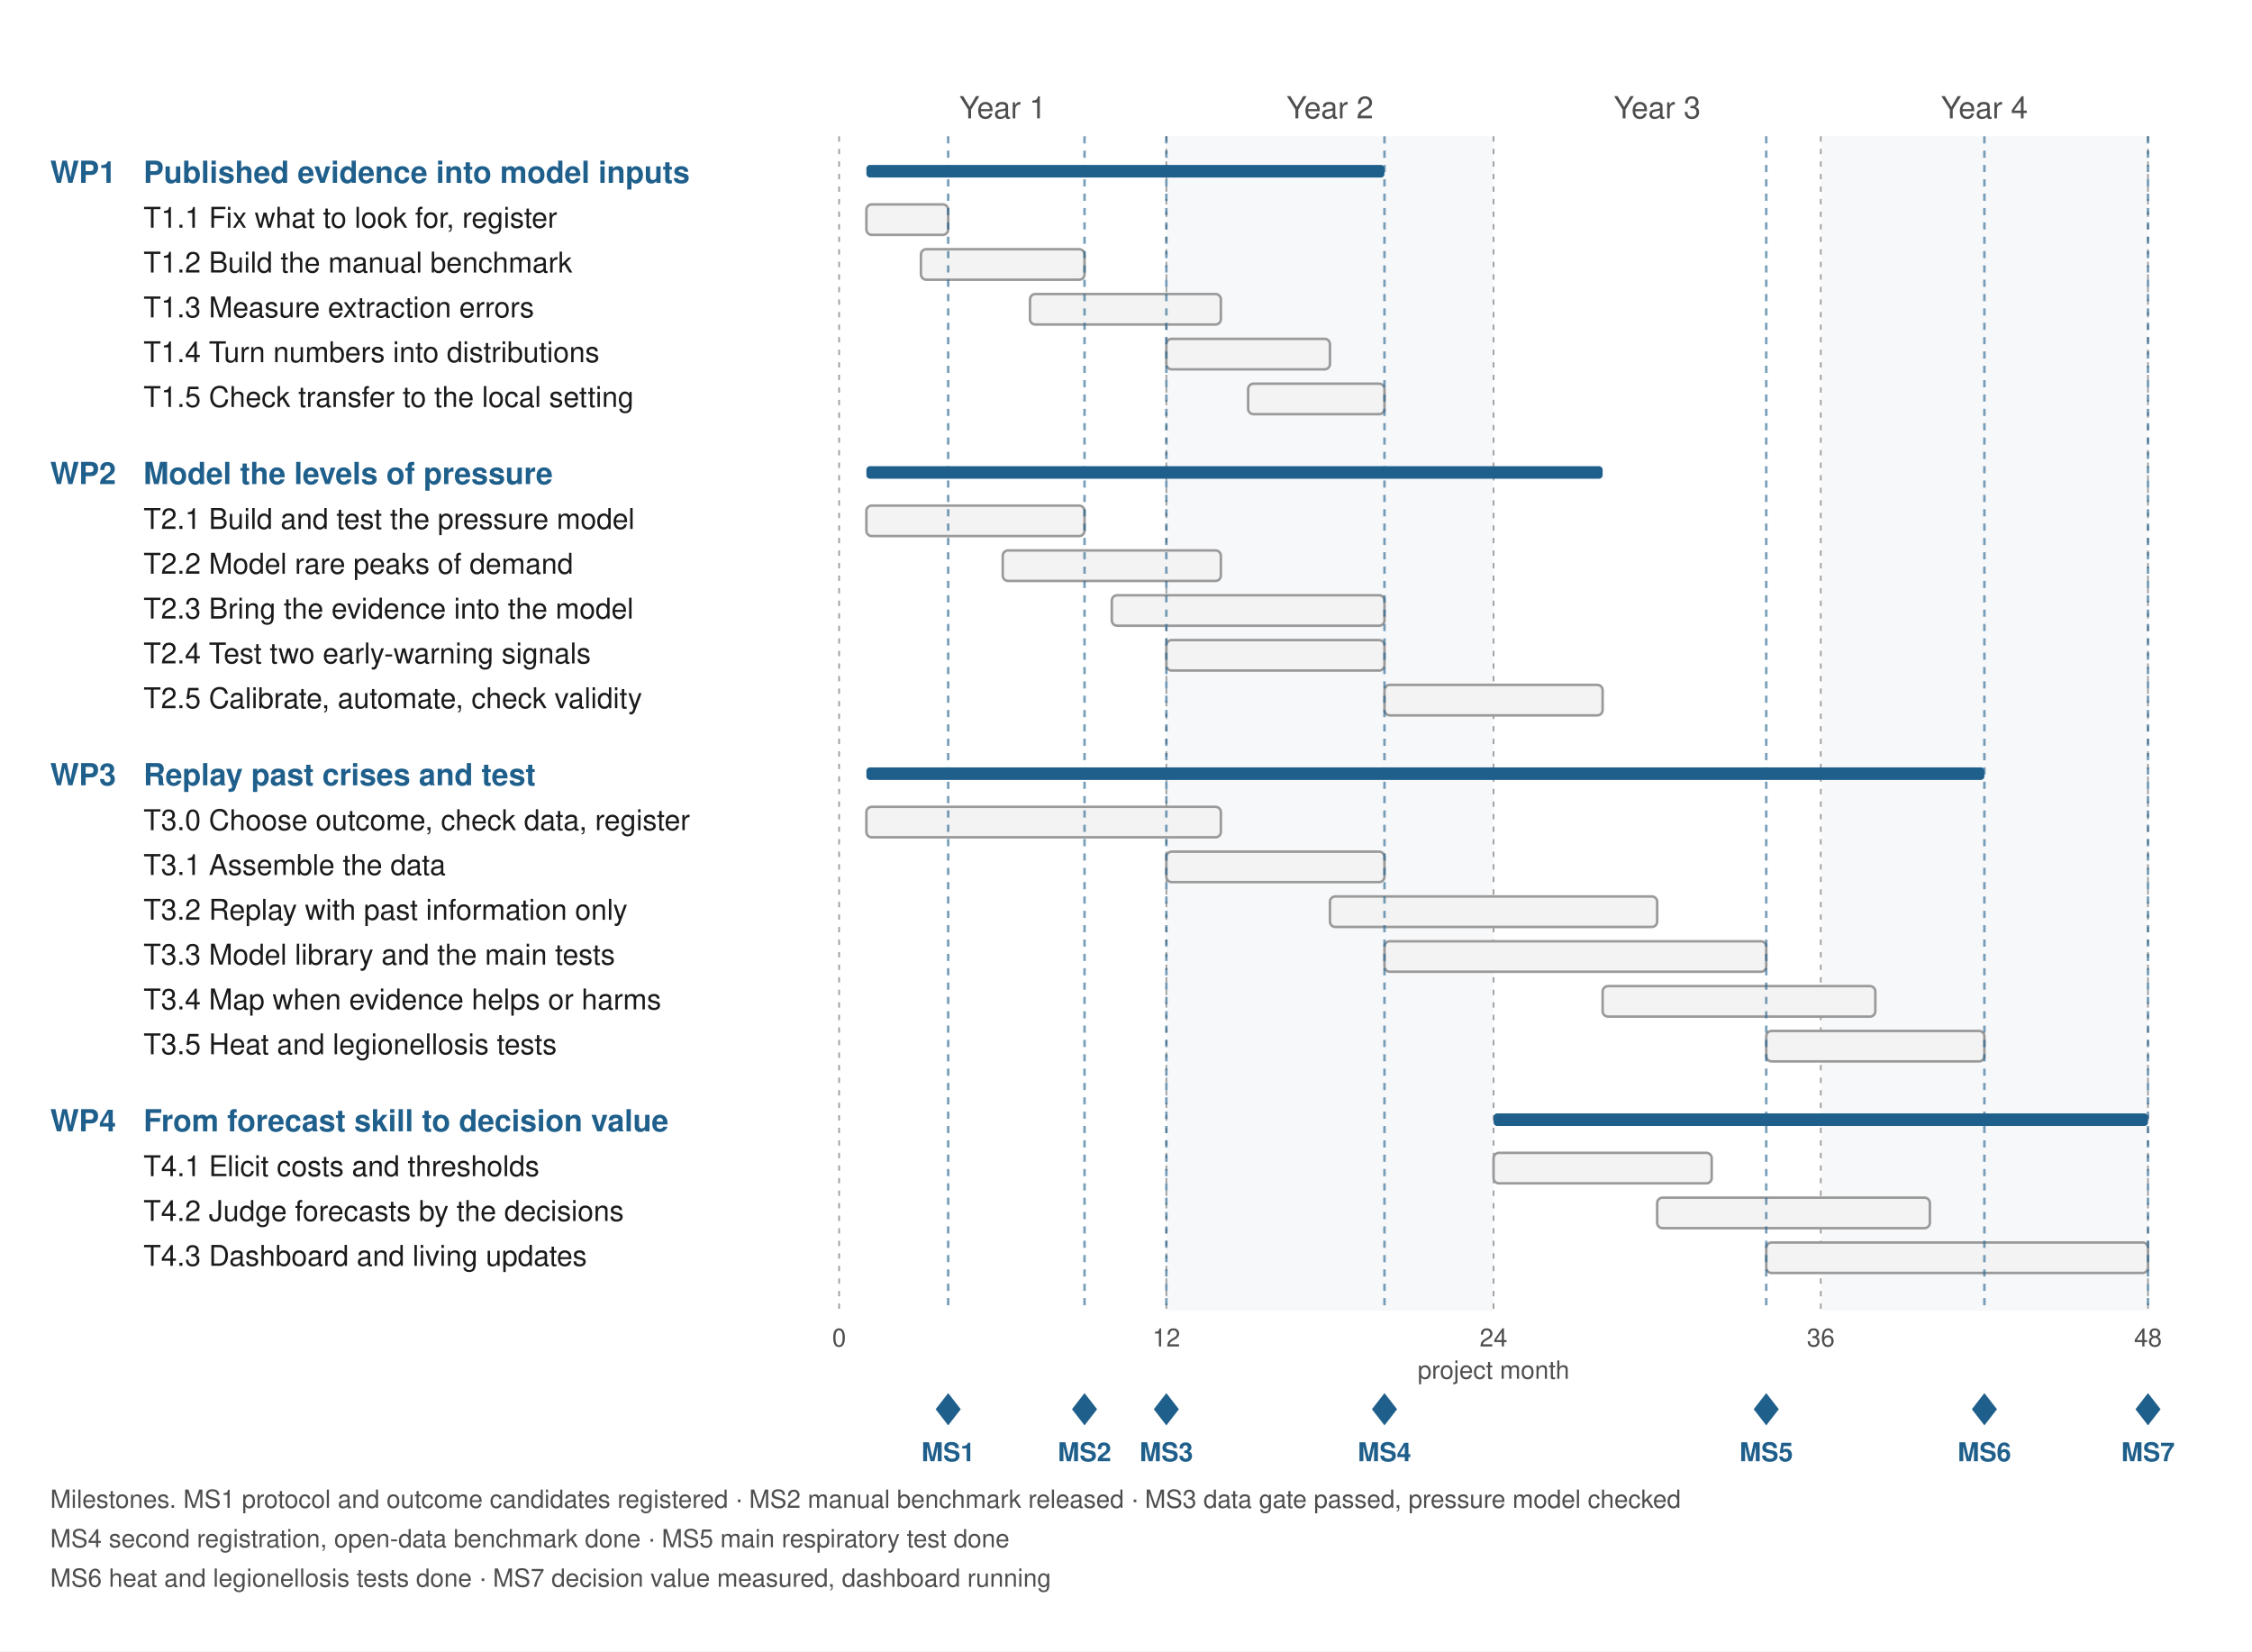
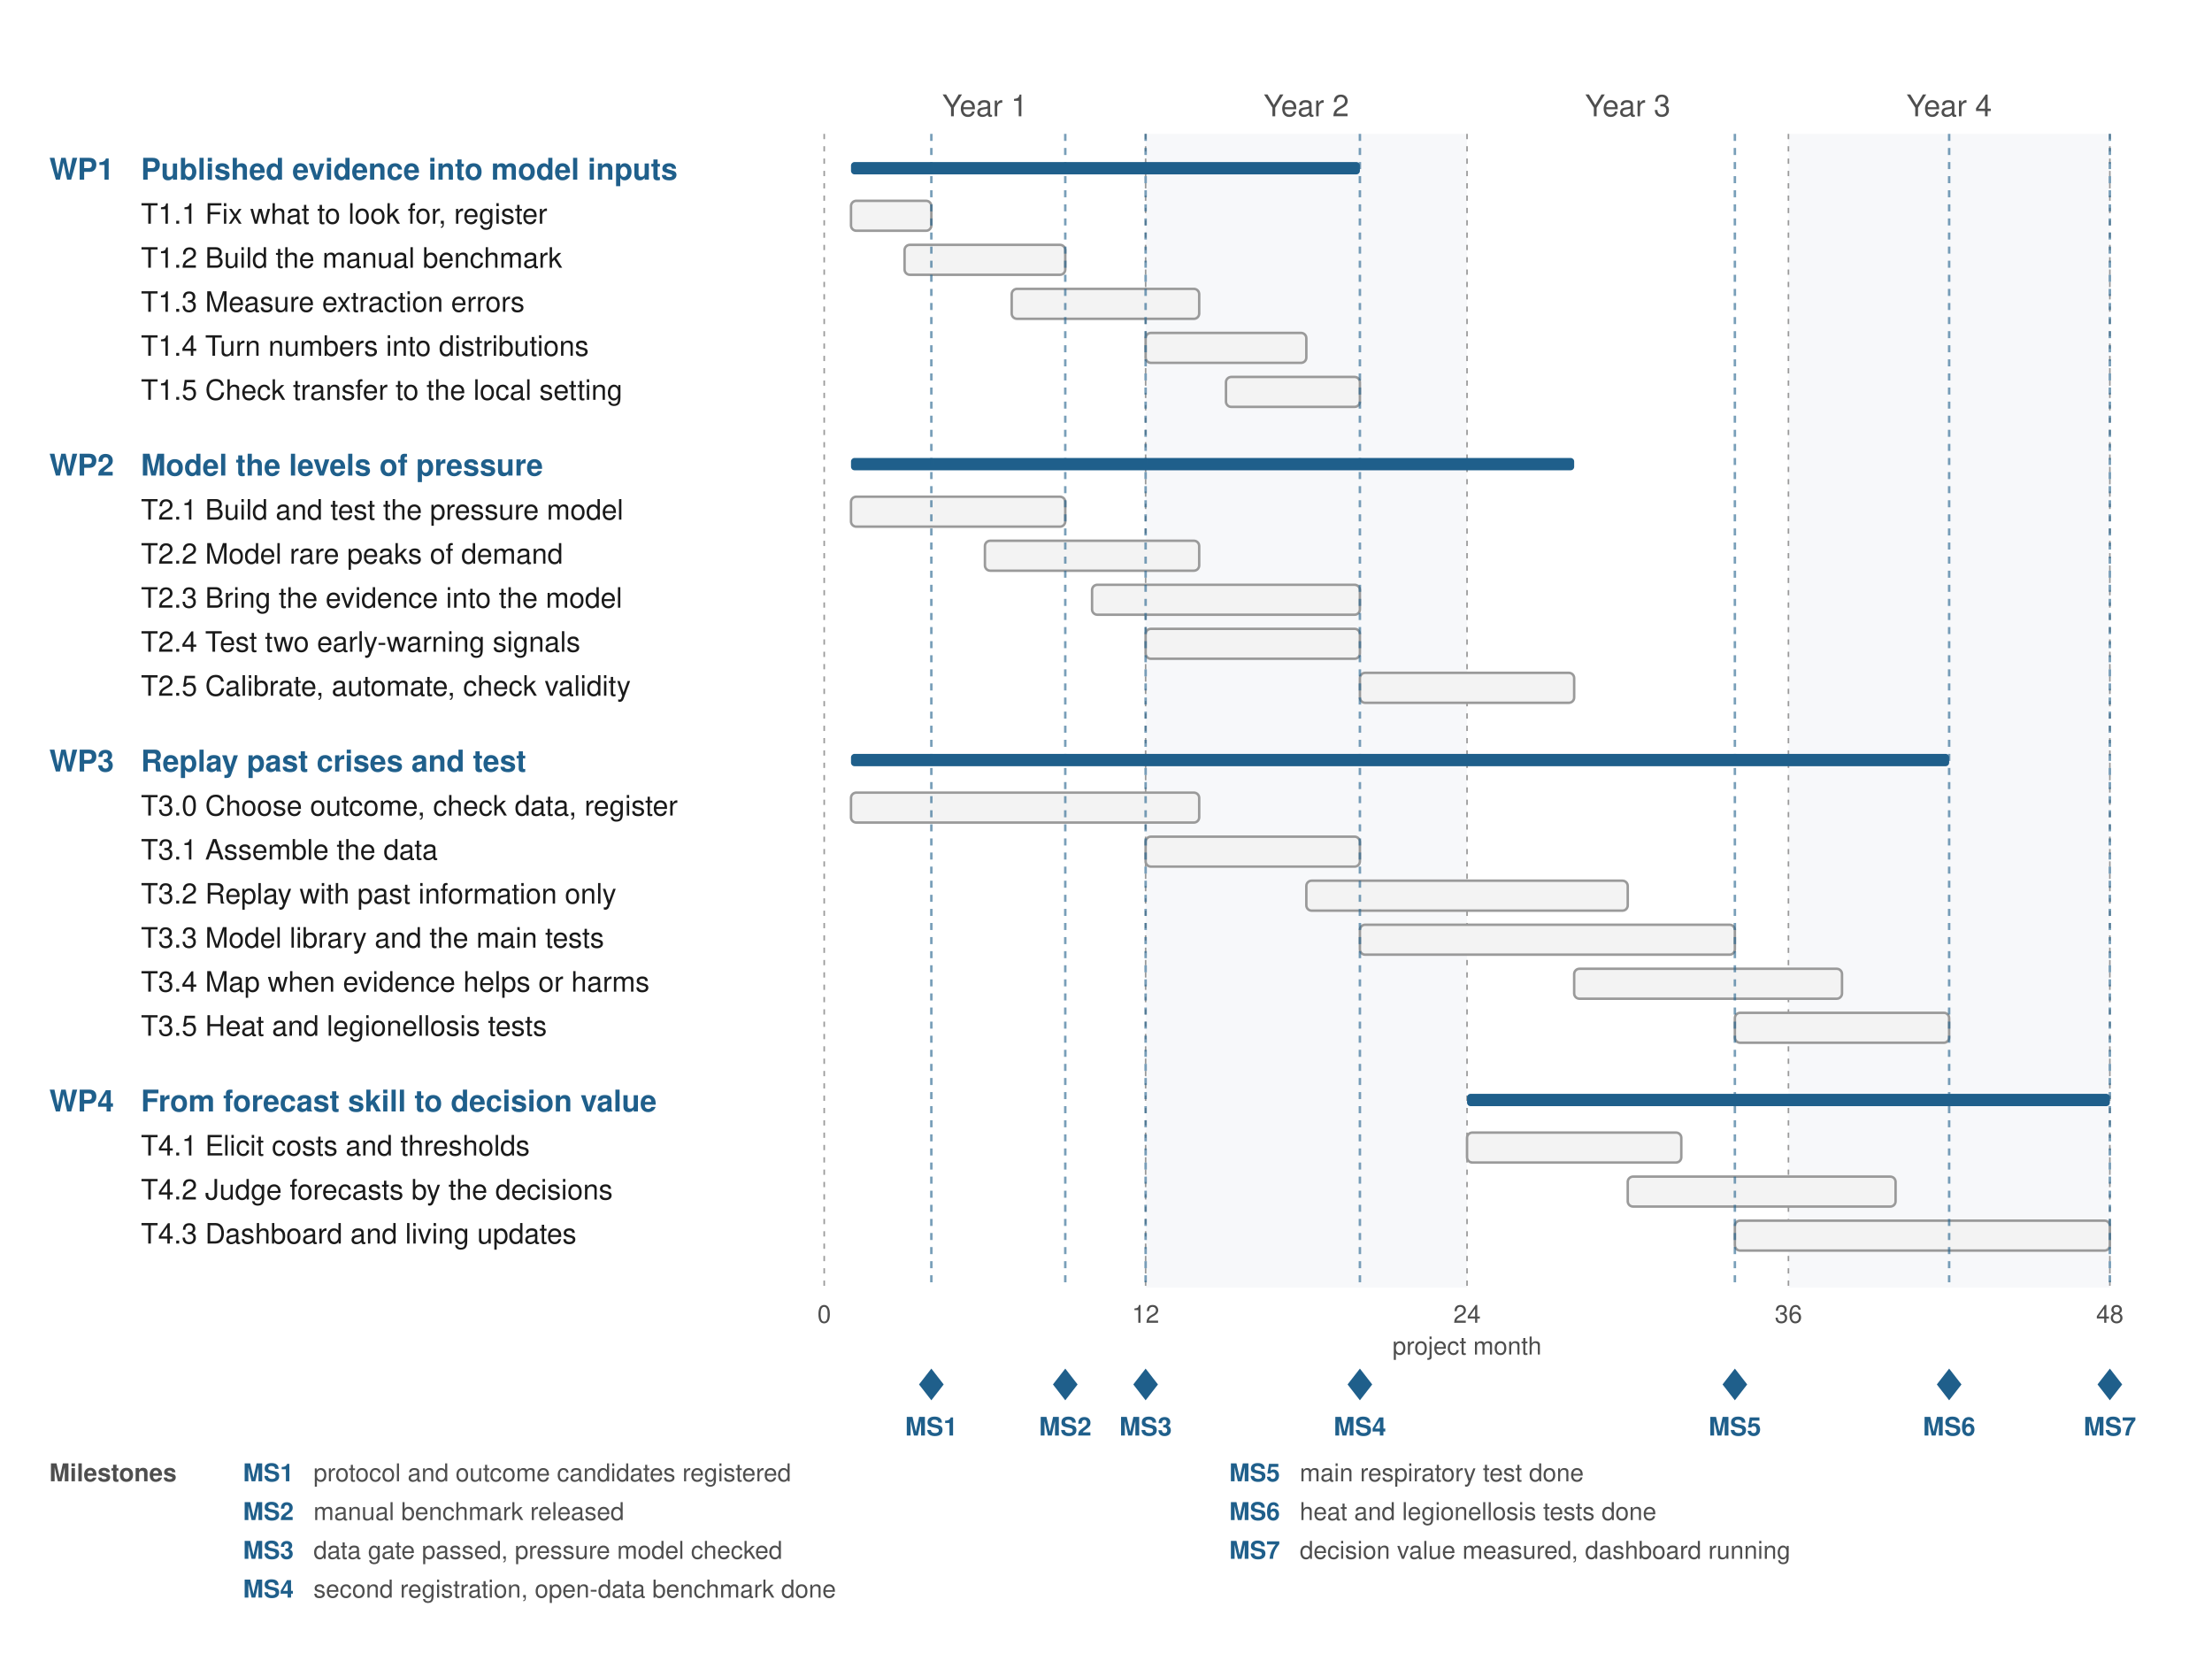
- <svg xmlns="http://www.w3.org/2000/svg" width="1256" height="921" viewBox="0 0 1256 921">
+ <svg xmlns="http://www.w3.org/2000/svg" width="1256" height="943" viewBox="0 0 1256 943">
  <defs>
    <marker id="a" viewBox="0 0 10 10" refX="9" refY="5" markerWidth="5" markerHeight="5" orient="auto-start-reverse">
      <path d="M 0 0 L 10 5 L 0 10 z" fill="#4e4e4e" />
    </marker>
  </defs>
-   <rect width="1256" height="921" fill="white" />
+   <rect width="1256" height="943" fill="white" />
  <g transform="translate(28,28)">
    <text x="531.25" y="38" font-family="Helvetica, Arial, sans-serif" font-size="17" fill="#4e4e4e" text-anchor="middle" font-weight="normal" font-style="normal">Year 1</text>
    <rect x="622.5" y="48" width="182.5" height="655" fill="#f7f8fa" />
    <text x="713.75" y="38" font-family="Helvetica, Arial, sans-serif" font-size="17" fill="#4e4e4e" text-anchor="middle" font-weight="normal" font-style="normal">Year 2</text>
    <text x="896.25" y="38" font-family="Helvetica, Arial, sans-serif" font-size="17" fill="#4e4e4e" text-anchor="middle" font-weight="normal" font-style="normal">Year 3</text>
    <rect x="987.5" y="48" width="182.5" height="655" fill="#f7f8fa" />
    <text x="1078.75" y="38" font-family="Helvetica, Arial, sans-serif" font-size="17" fill="#4e4e4e" text-anchor="middle" font-weight="normal" font-style="normal">Year 4</text>
    <line x1="440.0" y1="48" x2="440.0" y2="703" stroke="#9a9a9a" stroke-width="0.9" stroke-dasharray="3,4" />
    <text x="440.0" y="723" font-family="Helvetica, Arial, sans-serif" font-size="14" fill="#4e4e4e" text-anchor="middle" font-weight="normal" font-style="normal">0</text>
    <line x1="622.5" y1="48" x2="622.5" y2="703" stroke="#9a9a9a" stroke-width="0.9" stroke-dasharray="3,4" />
    <text x="622.5" y="723" font-family="Helvetica, Arial, sans-serif" font-size="14" fill="#4e4e4e" text-anchor="middle" font-weight="normal" font-style="normal">12</text>
    <line x1="805.0" y1="48" x2="805.0" y2="703" stroke="#9a9a9a" stroke-width="0.9" stroke-dasharray="3,4" />
    <text x="805.0" y="723" font-family="Helvetica, Arial, sans-serif" font-size="14" fill="#4e4e4e" text-anchor="middle" font-weight="normal" font-style="normal">24</text>
    <line x1="987.5" y1="48" x2="987.5" y2="703" stroke="#9a9a9a" stroke-width="0.9" stroke-dasharray="3,4" />
    <text x="987.5" y="723" font-family="Helvetica, Arial, sans-serif" font-size="14" fill="#4e4e4e" text-anchor="middle" font-weight="normal" font-style="normal">36</text>
    <line x1="1170.0" y1="48" x2="1170.0" y2="703" stroke="#9a9a9a" stroke-width="0.9" stroke-dasharray="3,4" />
    <text x="1170.0" y="723" font-family="Helvetica, Arial, sans-serif" font-size="14" fill="#4e4e4e" text-anchor="middle" font-weight="normal" font-style="normal">48</text>
    <text x="805.0" y="741" font-family="Helvetica, Arial, sans-serif" font-size="14" fill="#4e4e4e" text-anchor="middle" font-weight="normal" font-style="normal">project month</text>
    <text x="0" y="74" font-family="Helvetica, Arial, sans-serif" font-size="17" fill="#1f5f8b" text-anchor="start" font-weight="bold" font-style="normal">WP1</text>
    <text x="52" y="74" font-family="Helvetica, Arial, sans-serif" font-size="17" fill="#1f5f8b" text-anchor="start" font-weight="bold" font-style="normal">Published evidence into model inputs</text>
    <rect x="455.208" y="64" width="288.958" height="7" rx="2" fill="#1f5f8b" stroke="#1f5f8b" stroke-width="0" />
    <text x="52" y="99" font-family="Helvetica, Arial, sans-serif" font-size="16" fill="#1a1a1a" text-anchor="start" font-weight="normal" font-style="normal">T1.1 Fix what to look for, register</text>
    <rect x="455.208" y="86" width="45.625" height="17" rx="3" fill="#f3f3f3" stroke="#9a9a9a" stroke-width="1.4" />
    <text x="52" y="124" font-family="Helvetica, Arial, sans-serif" font-size="16" fill="#1a1a1a" text-anchor="start" font-weight="normal" font-style="normal">T1.2 Build the manual benchmark</text>
    <rect x="485.625" y="111" width="91.25" height="17" rx="3" fill="#f3f3f3" stroke="#9a9a9a" stroke-width="1.4" />
    <text x="52" y="149" font-family="Helvetica, Arial, sans-serif" font-size="16" fill="#1a1a1a" text-anchor="start" font-weight="normal" font-style="normal">T1.3 Measure extraction errors</text>
    <rect x="546.458" y="136" width="106.458" height="17" rx="3" fill="#f3f3f3" stroke="#9a9a9a" stroke-width="1.4" />
    <text x="52" y="174" font-family="Helvetica, Arial, sans-serif" font-size="16" fill="#1a1a1a" text-anchor="start" font-weight="normal" font-style="normal">T1.4 Turn numbers into distributions</text>
    <rect x="622.5" y="161" width="91.25" height="17" rx="3" fill="#f3f3f3" stroke="#9a9a9a" stroke-width="1.4" />
    <text x="52" y="199" font-family="Helvetica, Arial, sans-serif" font-size="16" fill="#1a1a1a" text-anchor="start" font-weight="normal" font-style="normal">T1.5 Check transfer to the local setting</text>
    <rect x="668.125" y="186" width="76.042" height="17" rx="3" fill="#f3f3f3" stroke="#9a9a9a" stroke-width="1.4" />
    <text x="0" y="242" font-family="Helvetica, Arial, sans-serif" font-size="17" fill="#1f5f8b" text-anchor="start" font-weight="bold" font-style="normal">WP2</text>
    <text x="52" y="242" font-family="Helvetica, Arial, sans-serif" font-size="17" fill="#1f5f8b" text-anchor="start" font-weight="bold" font-style="normal">Model the levels of pressure</text>
    <rect x="455.208" y="232" width="410.625" height="7" rx="2" fill="#1f5f8b" stroke="#1f5f8b" stroke-width="0" />
    <text x="52" y="267" font-family="Helvetica, Arial, sans-serif" font-size="16" fill="#1a1a1a" text-anchor="start" font-weight="normal" font-style="normal">T2.1 Build and test the pressure model</text>
    <rect x="455.208" y="254" width="121.667" height="17" rx="3" fill="#f3f3f3" stroke="#9a9a9a" stroke-width="1.4" />
    <text x="52" y="292" font-family="Helvetica, Arial, sans-serif" font-size="16" fill="#1a1a1a" text-anchor="start" font-weight="normal" font-style="normal">T2.2 Model rare peaks of demand</text>
    <rect x="531.25" y="279" width="121.667" height="17" rx="3" fill="#f3f3f3" stroke="#9a9a9a" stroke-width="1.4" />
    <text x="52" y="317" font-family="Helvetica, Arial, sans-serif" font-size="16" fill="#1a1a1a" text-anchor="start" font-weight="normal" font-style="normal">T2.3 Bring the evidence into the model</text>
    <rect x="592.083" y="304" width="152.083" height="17" rx="3" fill="#f3f3f3" stroke="#9a9a9a" stroke-width="1.4" />
    <text x="52" y="342" font-family="Helvetica, Arial, sans-serif" font-size="16" fill="#1a1a1a" text-anchor="start" font-weight="normal" font-style="normal">T2.4 Test two early-warning signals</text>
    <rect x="622.5" y="329" width="121.667" height="17" rx="3" fill="#f3f3f3" stroke="#9a9a9a" stroke-width="1.4" />
    <text x="52" y="367" font-family="Helvetica, Arial, sans-serif" font-size="16" fill="#1a1a1a" text-anchor="start" font-weight="normal" font-style="normal">T2.5 Calibrate, automate, check validity</text>
    <rect x="744.167" y="354" width="121.667" height="17" rx="3" fill="#f3f3f3" stroke="#9a9a9a" stroke-width="1.4" />
    <text x="0" y="410" font-family="Helvetica, Arial, sans-serif" font-size="17" fill="#1f5f8b" text-anchor="start" font-weight="bold" font-style="normal">WP3</text>
    <text x="52" y="410" font-family="Helvetica, Arial, sans-serif" font-size="17" fill="#1f5f8b" text-anchor="start" font-weight="bold" font-style="normal">Replay past crises and test</text>
    <rect x="455.208" y="400" width="623.542" height="7" rx="2" fill="#1f5f8b" stroke="#1f5f8b" stroke-width="0" />
    <text x="52" y="435" font-family="Helvetica, Arial, sans-serif" font-size="16" fill="#1a1a1a" text-anchor="start" font-weight="normal" font-style="normal">T3.0 Choose outcome, check data, register</text>
    <rect x="455.208" y="422" width="197.708" height="17" rx="3" fill="#f3f3f3" stroke="#9a9a9a" stroke-width="1.4" />
    <text x="52" y="460" font-family="Helvetica, Arial, sans-serif" font-size="16" fill="#1a1a1a" text-anchor="start" font-weight="normal" font-style="normal">T3.1 Assemble the data</text>
    <rect x="622.5" y="447" width="121.667" height="17" rx="3" fill="#f3f3f3" stroke="#9a9a9a" stroke-width="1.4" />
    <text x="52" y="485" font-family="Helvetica, Arial, sans-serif" font-size="16" fill="#1a1a1a" text-anchor="start" font-weight="normal" font-style="normal">T3.2 Replay with past information only</text>
    <rect x="713.75" y="472" width="182.5" height="17" rx="3" fill="#f3f3f3" stroke="#9a9a9a" stroke-width="1.4" />
    <text x="52" y="510" font-family="Helvetica, Arial, sans-serif" font-size="16" fill="#1a1a1a" text-anchor="start" font-weight="normal" font-style="normal">T3.3 Model library and the main tests</text>
    <rect x="744.167" y="497" width="212.917" height="17" rx="3" fill="#f3f3f3" stroke="#9a9a9a" stroke-width="1.4" />
    <text x="52" y="535" font-family="Helvetica, Arial, sans-serif" font-size="16" fill="#1a1a1a" text-anchor="start" font-weight="normal" font-style="normal">T3.4 Map when evidence helps or harms</text>
    <rect x="865.833" y="522" width="152.083" height="17" rx="3" fill="#f3f3f3" stroke="#9a9a9a" stroke-width="1.4" />
    <text x="52" y="560" font-family="Helvetica, Arial, sans-serif" font-size="16" fill="#1a1a1a" text-anchor="start" font-weight="normal" font-style="normal">T3.5 Heat and legionellosis tests</text>
    <rect x="957.083" y="547" width="121.667" height="17" rx="3" fill="#f3f3f3" stroke="#9a9a9a" stroke-width="1.4" />
    <text x="0" y="603" font-family="Helvetica, Arial, sans-serif" font-size="17" fill="#1f5f8b" text-anchor="start" font-weight="bold" font-style="normal">WP4</text>
    <text x="52" y="603" font-family="Helvetica, Arial, sans-serif" font-size="17" fill="#1f5f8b" text-anchor="start" font-weight="bold" font-style="normal">From forecast skill to decision value</text>
    <rect x="805.0" y="593" width="365.0" height="7" rx="2" fill="#1f5f8b" stroke="#1f5f8b" stroke-width="0" />
    <text x="52" y="628" font-family="Helvetica, Arial, sans-serif" font-size="16" fill="#1a1a1a" text-anchor="start" font-weight="normal" font-style="normal">T4.1 Elicit costs and thresholds</text>
    <rect x="805.0" y="615" width="121.667" height="17" rx="3" fill="#f3f3f3" stroke="#9a9a9a" stroke-width="1.4" />
    <text x="52" y="653" font-family="Helvetica, Arial, sans-serif" font-size="16" fill="#1a1a1a" text-anchor="start" font-weight="normal" font-style="normal">T4.2 Judge forecasts by the decisions</text>
    <rect x="896.25" y="640" width="152.083" height="17" rx="3" fill="#f3f3f3" stroke="#9a9a9a" stroke-width="1.4" />
    <text x="52" y="678" font-family="Helvetica, Arial, sans-serif" font-size="16" fill="#1a1a1a" text-anchor="start" font-weight="normal" font-style="normal">T4.3 Dashboard and living updates</text>
    <rect x="957.083" y="665" width="212.917" height="17" rx="3" fill="#f3f3f3" stroke="#9a9a9a" stroke-width="1.4" />
    <line x1="500.833" y1="48" x2="500.833" y2="703" stroke="#1f5f8b" stroke-width="1.4" stroke-dasharray="4,4" opacity="0.6" />
    <polygon points="500.833,749 507.833,758 500.833,767 493.833,758" fill="#1f5f8b" />
    <text x="500.833" y="787" font-family="Helvetica, Arial, sans-serif" font-size="14.5" fill="#1f5f8b" text-anchor="middle" font-weight="bold" font-style="normal">MS1</text>
    <line x1="576.875" y1="48" x2="576.875" y2="703" stroke="#1f5f8b" stroke-width="1.4" stroke-dasharray="4,4" opacity="0.6" />
    <polygon points="576.875,749 583.875,758 576.875,767 569.875,758" fill="#1f5f8b" />
    <text x="576.875" y="787" font-family="Helvetica, Arial, sans-serif" font-size="14.5" fill="#1f5f8b" text-anchor="middle" font-weight="bold" font-style="normal">MS2</text>
    <line x1="622.5" y1="48" x2="622.5" y2="703" stroke="#1f5f8b" stroke-width="1.4" stroke-dasharray="4,4" opacity="0.6" />
    <polygon points="622.5,749 629.5,758 622.5,767 615.5,758" fill="#1f5f8b" />
    <text x="622.5" y="787" font-family="Helvetica, Arial, sans-serif" font-size="14.5" fill="#1f5f8b" text-anchor="middle" font-weight="bold" font-style="normal">MS3</text>
    <line x1="744.167" y1="48" x2="744.167" y2="703" stroke="#1f5f8b" stroke-width="1.4" stroke-dasharray="4,4" opacity="0.6" />
    <polygon points="744.167,749 751.167,758 744.167,767 737.167,758" fill="#1f5f8b" />
    <text x="744.167" y="787" font-family="Helvetica, Arial, sans-serif" font-size="14.5" fill="#1f5f8b" text-anchor="middle" font-weight="bold" font-style="normal">MS4</text>
    <line x1="957.083" y1="48" x2="957.083" y2="703" stroke="#1f5f8b" stroke-width="1.4" stroke-dasharray="4,4" opacity="0.6" />
    <polygon points="957.083,749 964.083,758 957.083,767 950.083,758" fill="#1f5f8b" />
    <text x="957.083" y="787" font-family="Helvetica, Arial, sans-serif" font-size="14.5" fill="#1f5f8b" text-anchor="middle" font-weight="bold" font-style="normal">MS5</text>
    <line x1="1078.75" y1="48" x2="1078.75" y2="703" stroke="#1f5f8b" stroke-width="1.4" stroke-dasharray="4,4" opacity="0.6" />
    <polygon points="1078.75,749 1085.75,758 1078.75,767 1071.75,758" fill="#1f5f8b" />
    <text x="1078.75" y="787" font-family="Helvetica, Arial, sans-serif" font-size="14.5" fill="#1f5f8b" text-anchor="middle" font-weight="bold" font-style="normal">MS6</text>
    <line x1="1170.0" y1="48" x2="1170.0" y2="703" stroke="#1f5f8b" stroke-width="1.4" stroke-dasharray="4,4" opacity="0.6" />
    <polygon points="1170.0,749 1177.0,758 1170.0,767 1163.0,758" fill="#1f5f8b" />
    <text x="1170.0" y="787" font-family="Helvetica, Arial, sans-serif" font-size="14.5" fill="#1f5f8b" text-anchor="middle" font-weight="bold" font-style="normal">MS7</text>
-     <text x="0" y="813" font-family="Helvetica, Arial, sans-serif" font-size="14" fill="#4e4e4e" text-anchor="start" font-weight="normal" font-style="normal">Milestones.  MS1 protocol and outcome candidates registered · MS2 manual benchmark released · MS3 data gate passed, pressure model checked</text>
-     <text x="0" y="835" font-family="Helvetica, Arial, sans-serif" font-size="14" fill="#4e4e4e" text-anchor="start" font-weight="normal" font-style="normal">MS4 second registration, open-data benchmark done · MS5 main respiratory test done</text>
-     <text x="0" y="857" font-family="Helvetica, Arial, sans-serif" font-size="14" fill="#4e4e4e" text-anchor="start" font-weight="normal" font-style="normal">MS6 heat and legionellosis tests done · MS7 decision value measured, dashboard running</text>
+     <text x="0" y="813" font-family="Helvetica, Arial, sans-serif" font-size="14" fill="#4e4e4e" text-anchor="start" font-weight="bold" font-style="normal">Milestones</text>
+     <text x="110" y="813" font-family="Helvetica, Arial, sans-serif" font-size="14" fill="#1f5f8b" text-anchor="start" font-weight="bold" font-style="normal">MS1</text>
+     <text x="150" y="813" font-family="Helvetica, Arial, sans-serif" font-size="14" fill="#4e4e4e" text-anchor="start" font-weight="normal" font-style="normal">protocol and outcome candidates registered</text>
+     <text x="110" y="835" font-family="Helvetica, Arial, sans-serif" font-size="14" fill="#1f5f8b" text-anchor="start" font-weight="bold" font-style="normal">MS2</text>
+     <text x="150" y="835" font-family="Helvetica, Arial, sans-serif" font-size="14" fill="#4e4e4e" text-anchor="start" font-weight="normal" font-style="normal">manual benchmark released</text>
+     <text x="110" y="857" font-family="Helvetica, Arial, sans-serif" font-size="14" fill="#1f5f8b" text-anchor="start" font-weight="bold" font-style="normal">MS3</text>
+     <text x="150" y="857" font-family="Helvetica, Arial, sans-serif" font-size="14" fill="#4e4e4e" text-anchor="start" font-weight="normal" font-style="normal">data gate passed, pressure model checked</text>
+     <text x="110" y="879" font-family="Helvetica, Arial, sans-serif" font-size="14" fill="#1f5f8b" text-anchor="start" font-weight="bold" font-style="normal">MS4</text>
+     <text x="150" y="879" font-family="Helvetica, Arial, sans-serif" font-size="14" fill="#4e4e4e" text-anchor="start" font-weight="normal" font-style="normal">second registration, open-data benchmark done</text>
+     <text x="670" y="813" font-family="Helvetica, Arial, sans-serif" font-size="14" fill="#1f5f8b" text-anchor="start" font-weight="bold" font-style="normal">MS5</text>
+     <text x="710" y="813" font-family="Helvetica, Arial, sans-serif" font-size="14" fill="#4e4e4e" text-anchor="start" font-weight="normal" font-style="normal">main respiratory test done</text>
+     <text x="670" y="835" font-family="Helvetica, Arial, sans-serif" font-size="14" fill="#1f5f8b" text-anchor="start" font-weight="bold" font-style="normal">MS6</text>
+     <text x="710" y="835" font-family="Helvetica, Arial, sans-serif" font-size="14" fill="#4e4e4e" text-anchor="start" font-weight="normal" font-style="normal">heat and legionellosis tests done</text>
+     <text x="670" y="857" font-family="Helvetica, Arial, sans-serif" font-size="14" fill="#1f5f8b" text-anchor="start" font-weight="bold" font-style="normal">MS7</text>
+     <text x="710" y="857" font-family="Helvetica, Arial, sans-serif" font-size="14" fill="#4e4e4e" text-anchor="start" font-weight="normal" font-style="normal">decision value measured, dashboard running</text>
  </g>
</svg>
